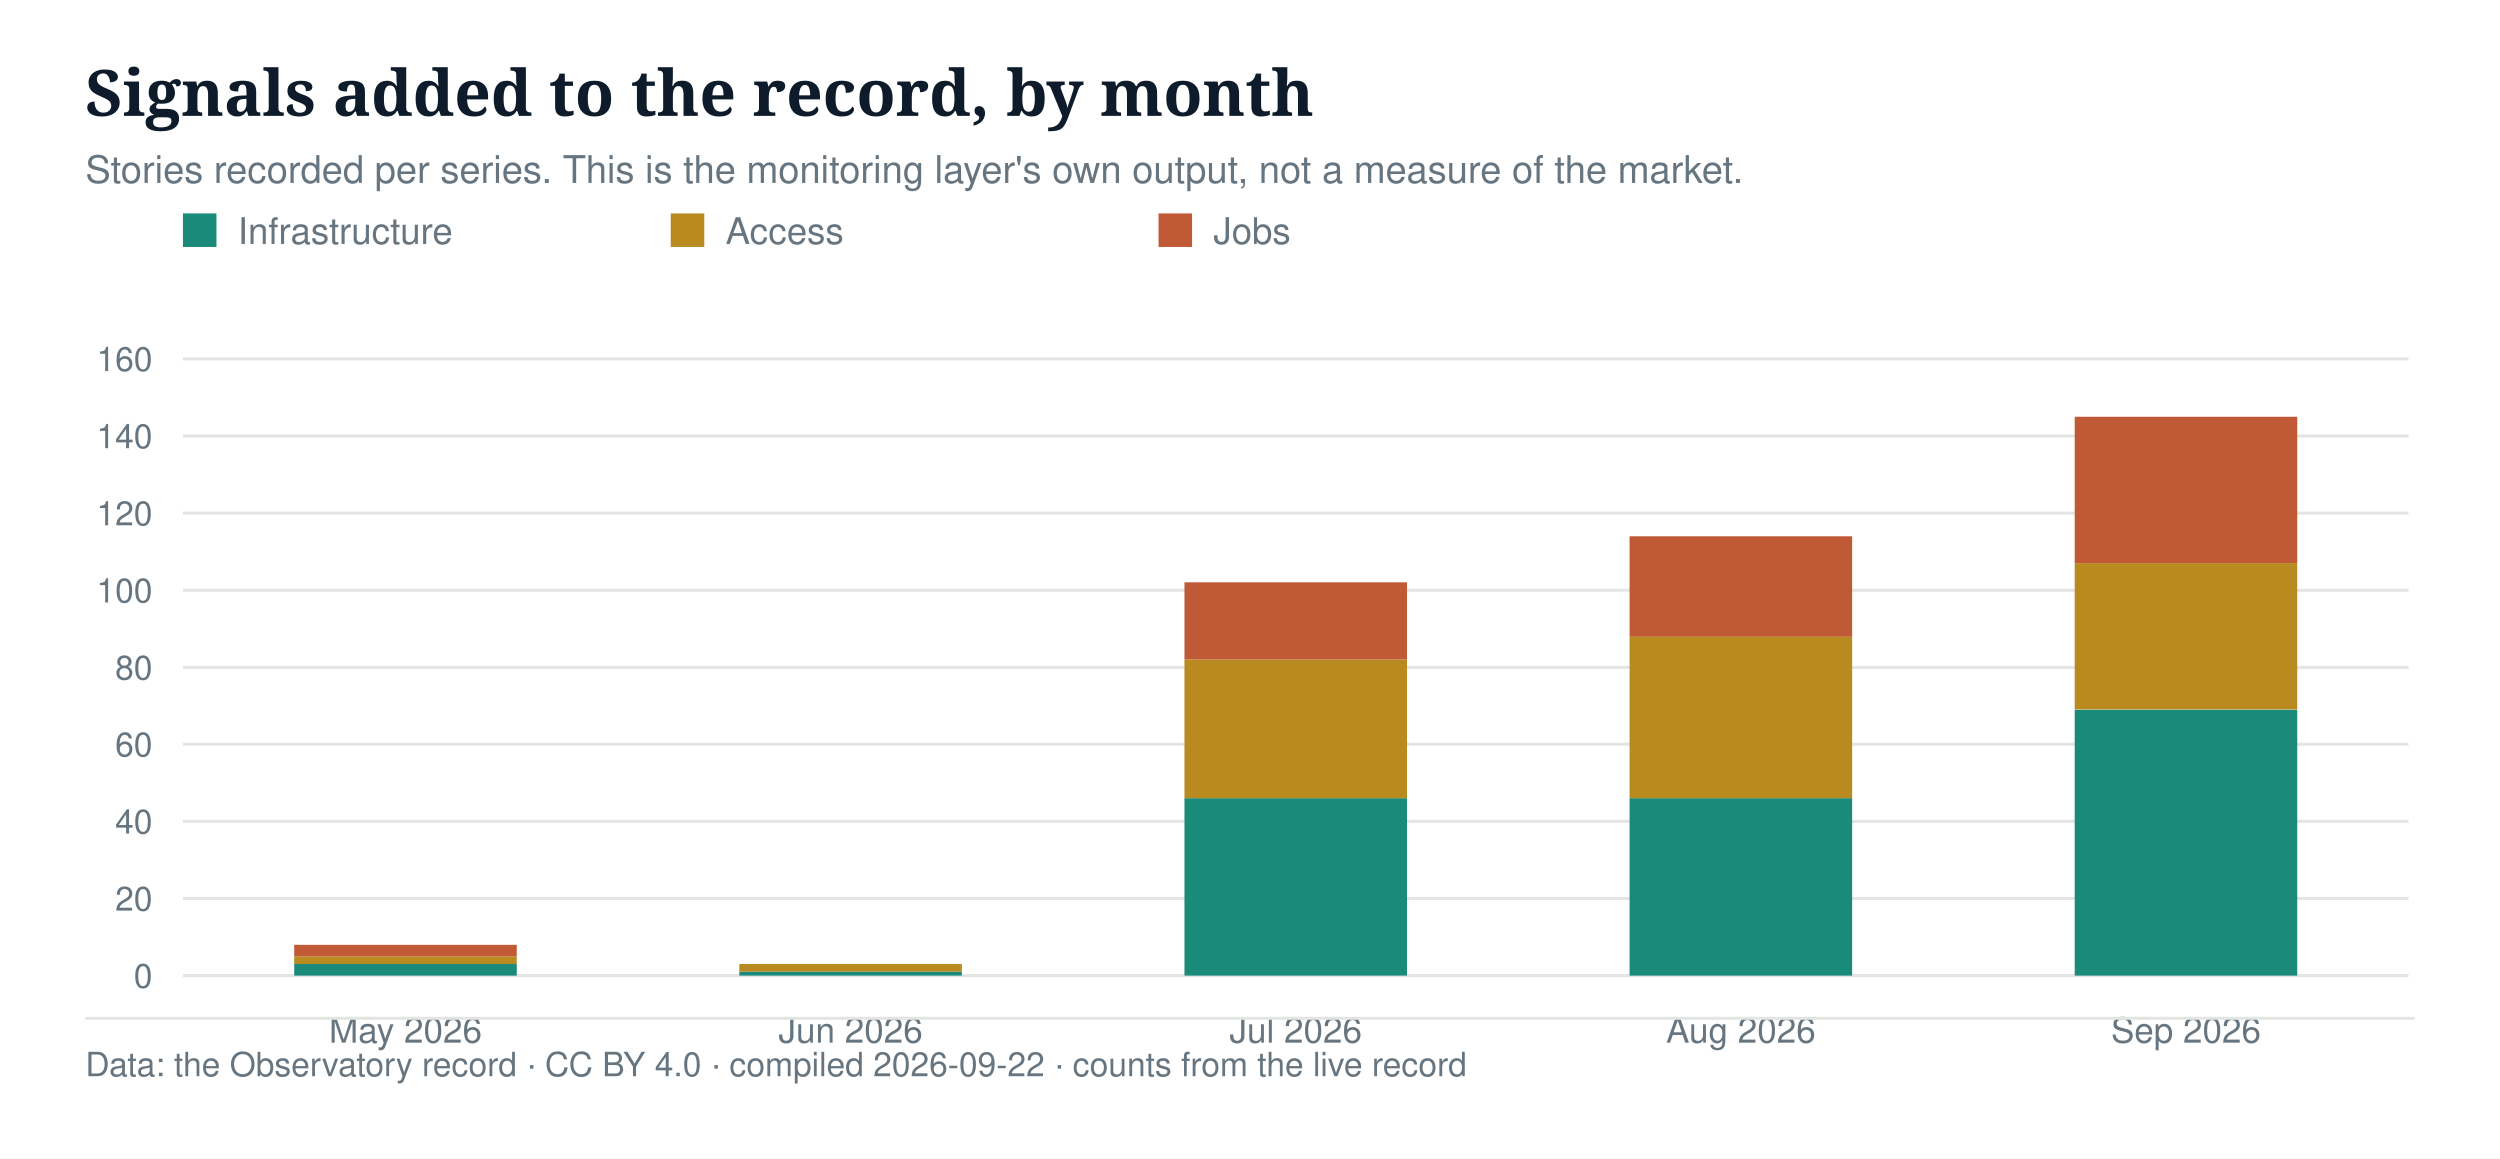
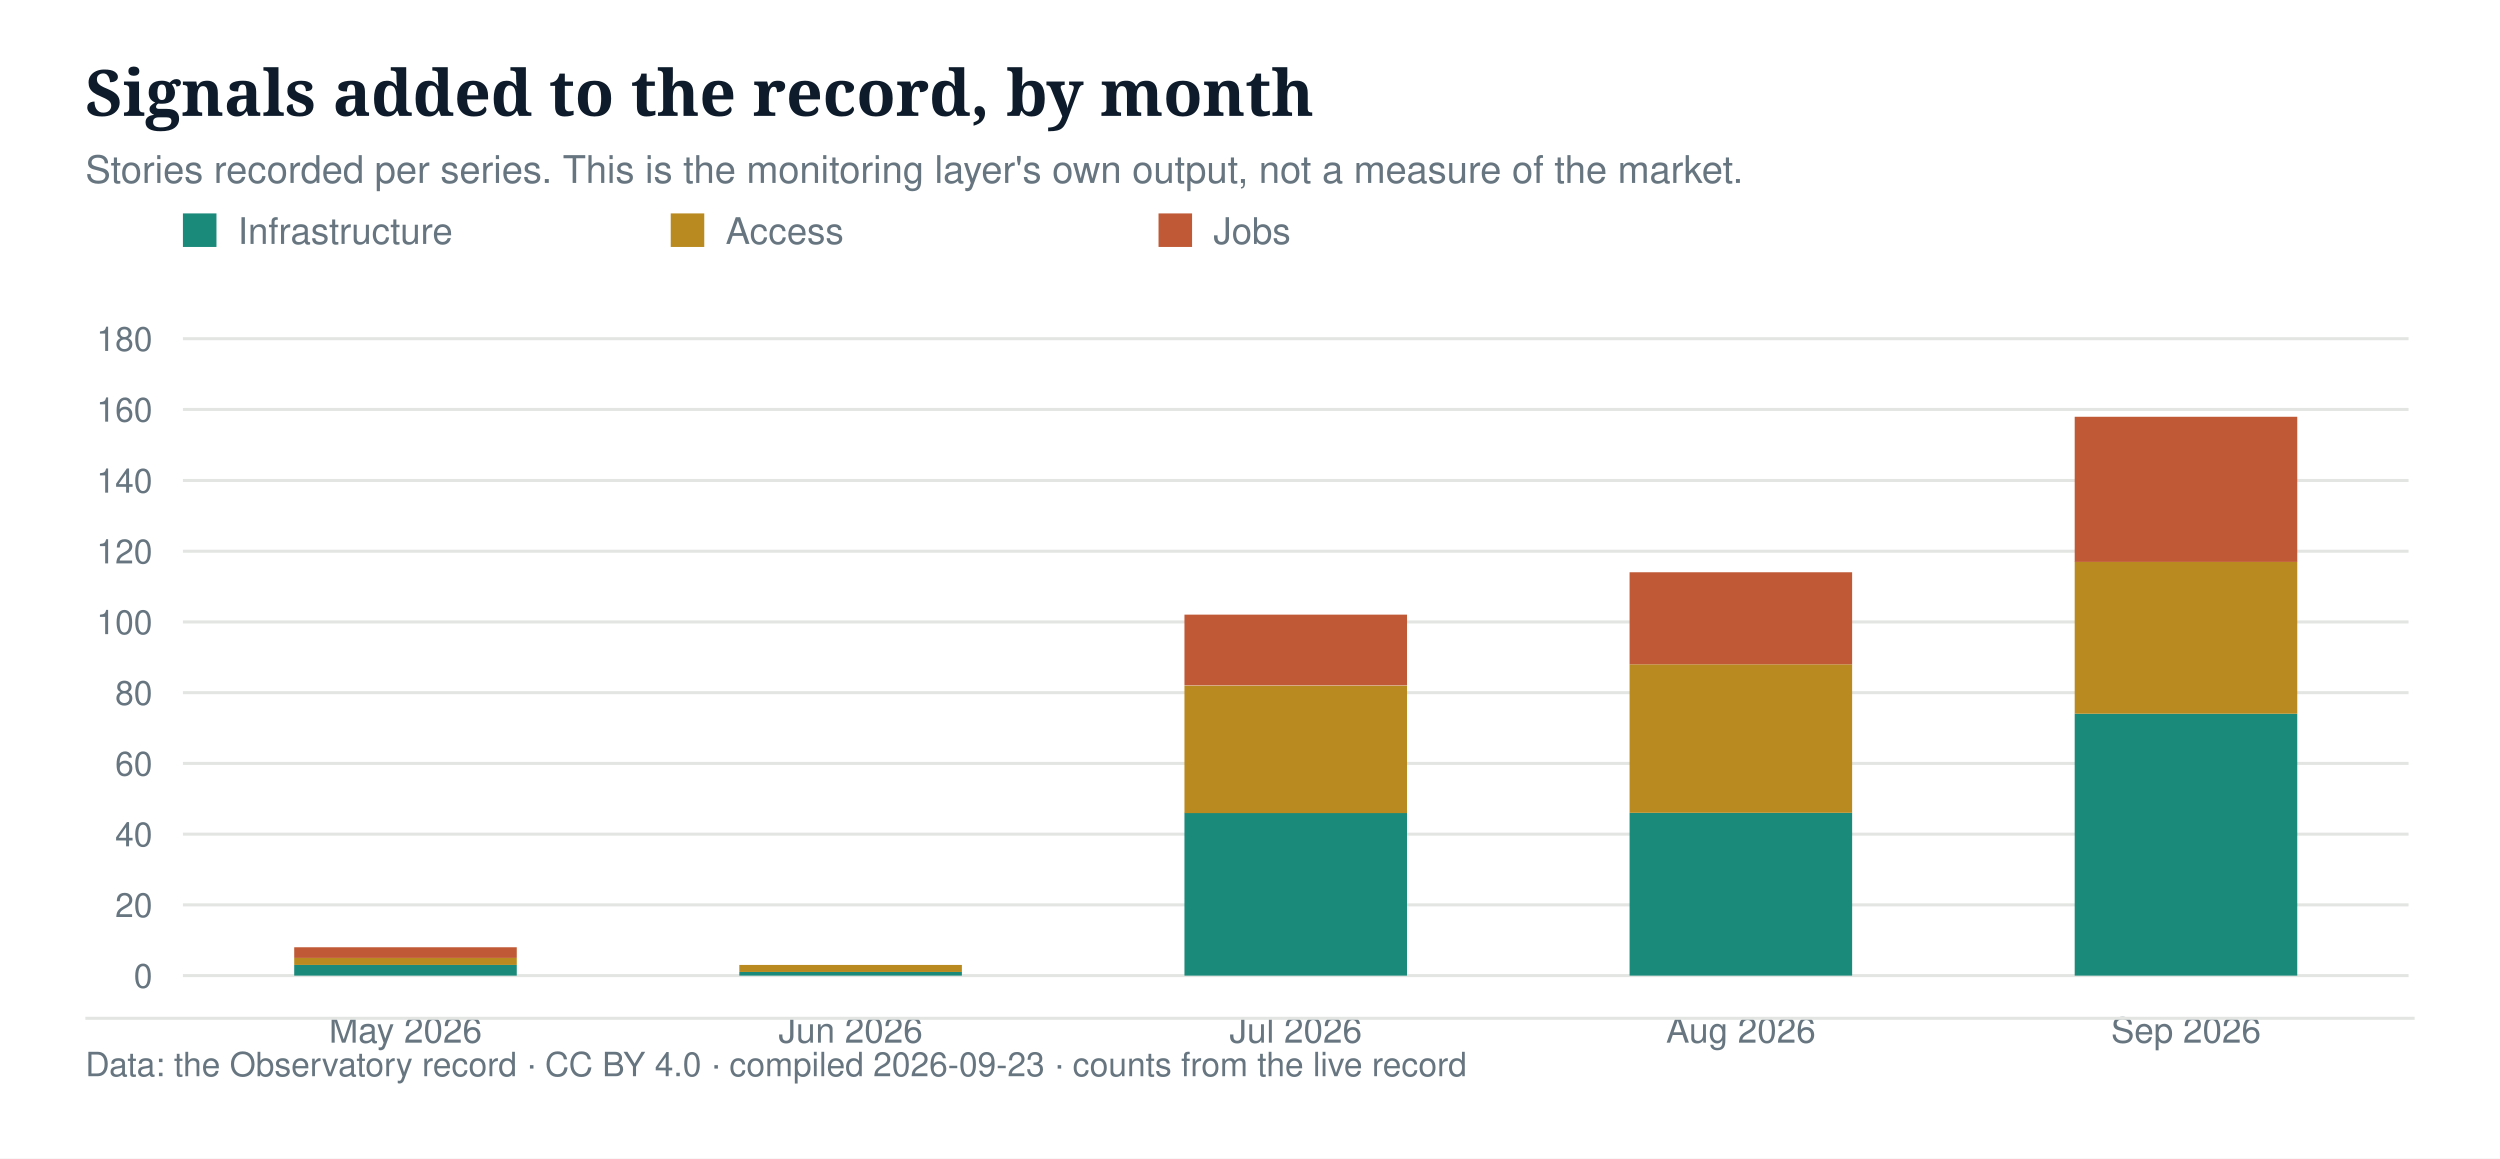
- <svg xmlns="http://www.w3.org/2000/svg" viewBox="0 0 820 380" width="820" height="380" role="img" aria-label="Signals added to the record by month and series: May 8, Jun 3, Jul 102, Aug 114, Sep 145. This measures the monitoring layer, not the market.">
+ <svg xmlns="http://www.w3.org/2000/svg" viewBox="0 0 820 380" width="820" height="380" role="img" aria-label="Signals added to the record by month and series: May 8, Jun 3, Jul 102, Aug 114, Sep 158. This measures the monitoring layer, not the market.">
  <rect width="820" height="380" fill="#FFFFFF" />
  <text x="28" y="38" font-family="'Source Serif 4',Georgia,serif" font-size="21" font-weight="600" fill="#0D1B2A">Signals added to the record, by month</text>
  <text x="28" y="60" font-family="IBM Plex Sans,-apple-system,'Segoe UI',Helvetica,Arial,sans-serif" font-size="12.5" fill="#66757F">Stories recorded per series. This is the monitoring layer's own output, not a measure of the market.</text>
  <line x1="60" y1="320.0" x2="790" y2="320.0" stroke="#E2E5E2" />
  <text x="50" y="324.0" text-anchor="end" font-family="IBM Plex Sans,-apple-system,'Segoe UI',Helvetica,Arial,sans-serif" font-size="11" fill="#66757F">0</text>
-   <line x1="60" y1="294.7" x2="790" y2="294.7" stroke="#E2E5E2" />
-   <text x="50" y="298.7" text-anchor="end" font-family="IBM Plex Sans,-apple-system,'Segoe UI',Helvetica,Arial,sans-serif" font-size="11" fill="#66757F">20</text>
-   <line x1="60" y1="269.4" x2="790" y2="269.4" stroke="#E2E5E2" />
-   <text x="50" y="273.4" text-anchor="end" font-family="IBM Plex Sans,-apple-system,'Segoe UI',Helvetica,Arial,sans-serif" font-size="11" fill="#66757F">40</text>
-   <line x1="60" y1="244.1" x2="790" y2="244.1" stroke="#E2E5E2" />
-   <text x="50" y="248.1" text-anchor="end" font-family="IBM Plex Sans,-apple-system,'Segoe UI',Helvetica,Arial,sans-serif" font-size="11" fill="#66757F">60</text>
-   <line x1="60" y1="218.9" x2="790" y2="218.9" stroke="#E2E5E2" />
-   <text x="50" y="222.9" text-anchor="end" font-family="IBM Plex Sans,-apple-system,'Segoe UI',Helvetica,Arial,sans-serif" font-size="11" fill="#66757F">80</text>
-   <line x1="60" y1="193.6" x2="790" y2="193.6" stroke="#E2E5E2" />
-   <text x="50" y="197.6" text-anchor="end" font-family="IBM Plex Sans,-apple-system,'Segoe UI',Helvetica,Arial,sans-serif" font-size="11" fill="#66757F">100</text>
-   <line x1="60" y1="168.3" x2="790" y2="168.3" stroke="#E2E5E2" />
-   <text x="50" y="172.3" text-anchor="end" font-family="IBM Plex Sans,-apple-system,'Segoe UI',Helvetica,Arial,sans-serif" font-size="11" fill="#66757F">120</text>
-   <line x1="60" y1="143.0" x2="790" y2="143.0" stroke="#E2E5E2" />
-   <text x="50" y="147.0" text-anchor="end" font-family="IBM Plex Sans,-apple-system,'Segoe UI',Helvetica,Arial,sans-serif" font-size="11" fill="#66757F">140</text>
-   <line x1="60" y1="117.7" x2="790" y2="117.7" stroke="#E2E5E2" />
-   <text x="50" y="121.7" text-anchor="end" font-family="IBM Plex Sans,-apple-system,'Segoe UI',Helvetica,Arial,sans-serif" font-size="11" fill="#66757F">160</text>
-   <rect x="96.5" y="316.2" width="73.0" height="3.8" fill="#1A8A7A" />
-   <rect x="96.5" y="313.7" width="73.0" height="2.5" fill="#B98A1F" />
-   <rect x="96.5" y="309.9" width="73.0" height="3.8" fill="#C05A36" />
+   <line x1="60" y1="296.8" x2="790" y2="296.8" stroke="#E2E5E2" />
+   <text x="50" y="300.8" text-anchor="end" font-family="IBM Plex Sans,-apple-system,'Segoe UI',Helvetica,Arial,sans-serif" font-size="11" fill="#66757F">20</text>
+   <line x1="60" y1="273.6" x2="790" y2="273.6" stroke="#E2E5E2" />
+   <text x="50" y="277.6" text-anchor="end" font-family="IBM Plex Sans,-apple-system,'Segoe UI',Helvetica,Arial,sans-serif" font-size="11" fill="#66757F">40</text>
+   <line x1="60" y1="250.4" x2="790" y2="250.4" stroke="#E2E5E2" />
+   <text x="50" y="254.4" text-anchor="end" font-family="IBM Plex Sans,-apple-system,'Segoe UI',Helvetica,Arial,sans-serif" font-size="11" fill="#66757F">60</text>
+   <line x1="60" y1="227.2" x2="790" y2="227.2" stroke="#E2E5E2" />
+   <text x="50" y="231.2" text-anchor="end" font-family="IBM Plex Sans,-apple-system,'Segoe UI',Helvetica,Arial,sans-serif" font-size="11" fill="#66757F">80</text>
+   <line x1="60" y1="204.0" x2="790" y2="204.0" stroke="#E2E5E2" />
+   <text x="50" y="208.0" text-anchor="end" font-family="IBM Plex Sans,-apple-system,'Segoe UI',Helvetica,Arial,sans-serif" font-size="11" fill="#66757F">100</text>
+   <line x1="60" y1="180.8" x2="790" y2="180.8" stroke="#E2E5E2" />
+   <text x="50" y="184.8" text-anchor="end" font-family="IBM Plex Sans,-apple-system,'Segoe UI',Helvetica,Arial,sans-serif" font-size="11" fill="#66757F">120</text>
+   <line x1="60" y1="157.6" x2="790" y2="157.6" stroke="#E2E5E2" />
+   <text x="50" y="161.6" text-anchor="end" font-family="IBM Plex Sans,-apple-system,'Segoe UI',Helvetica,Arial,sans-serif" font-size="11" fill="#66757F">140</text>
+   <line x1="60" y1="134.3" x2="790" y2="134.3" stroke="#E2E5E2" />
+   <text x="50" y="138.3" text-anchor="end" font-family="IBM Plex Sans,-apple-system,'Segoe UI',Helvetica,Arial,sans-serif" font-size="11" fill="#66757F">160</text>
+   <line x1="60" y1="111.1" x2="790" y2="111.1" stroke="#E2E5E2" />
+   <text x="50" y="115.1" text-anchor="end" font-family="IBM Plex Sans,-apple-system,'Segoe UI',Helvetica,Arial,sans-serif" font-size="11" fill="#66757F">180</text>
+   <rect x="96.5" y="316.5" width="73.0" height="3.5" fill="#1A8A7A" />
+   <rect x="96.5" y="314.2" width="73.0" height="2.3" fill="#B98A1F" />
+   <rect x="96.5" y="310.7" width="73.0" height="3.5" fill="#C05A36" />
  <text x="133.0" y="342" text-anchor="middle" font-family="IBM Plex Sans,-apple-system,'Segoe UI',Helvetica,Arial,sans-serif" font-size="11.5" fill="#66757F">May 2026</text>
-   <rect x="242.5" y="318.7" width="73.0" height="1.3" fill="#1A8A7A" />
-   <rect x="242.5" y="316.2" width="73.0" height="2.5" fill="#B98A1F" />
+   <rect x="242.5" y="318.8" width="73.0" height="1.2" fill="#1A8A7A" />
+   <rect x="242.5" y="316.5" width="73.0" height="2.3" fill="#B98A1F" />
  <text x="279.0" y="342" text-anchor="middle" font-family="IBM Plex Sans,-apple-system,'Segoe UI',Helvetica,Arial,sans-serif" font-size="11.5" fill="#66757F">Jun 2026</text>
-   <rect x="388.5" y="261.8" width="73.0" height="58.2" fill="#1A8A7A" />
-   <rect x="388.5" y="216.3" width="73.0" height="45.5" fill="#B98A1F" />
-   <rect x="388.5" y="191.0" width="73.0" height="25.3" fill="#C05A36" />
+   <rect x="388.5" y="266.6" width="73.0" height="53.4" fill="#1A8A7A" />
+   <rect x="388.5" y="224.9" width="73.0" height="41.8" fill="#B98A1F" />
+   <rect x="388.5" y="201.6" width="73.0" height="23.2" fill="#C05A36" />
  <text x="425.0" y="342" text-anchor="middle" font-family="IBM Plex Sans,-apple-system,'Segoe UI',Helvetica,Arial,sans-serif" font-size="11.5" fill="#66757F">Jul 2026</text>
-   <rect x="534.5" y="261.8" width="73.0" height="58.2" fill="#1A8A7A" />
-   <rect x="534.5" y="208.7" width="73.0" height="53.1" fill="#B98A1F" />
-   <rect x="534.5" y="175.9" width="73.0" height="32.9" fill="#C05A36" />
+   <rect x="534.5" y="266.6" width="73.0" height="53.4" fill="#1A8A7A" />
+   <rect x="534.5" y="217.9" width="73.0" height="48.7" fill="#B98A1F" />
+   <rect x="534.5" y="187.7" width="73.0" height="30.2" fill="#C05A36" />
  <text x="571.0" y="342" text-anchor="middle" font-family="IBM Plex Sans,-apple-system,'Segoe UI',Helvetica,Arial,sans-serif" font-size="11.5" fill="#66757F">Aug 2026</text>
-   <rect x="680.5" y="232.8" width="73.0" height="87.2" fill="#1A8A7A" />
-   <rect x="680.5" y="184.7" width="73.0" height="48.0" fill="#B98A1F" />
-   <rect x="680.5" y="136.7" width="73.0" height="48.0" fill="#C05A36" />
+   <rect x="680.5" y="234.1" width="73.0" height="85.9" fill="#1A8A7A" />
+   <rect x="680.5" y="184.2" width="73.0" height="49.9" fill="#B98A1F" />
+   <rect x="680.5" y="136.7" width="73.0" height="47.6" fill="#C05A36" />
  <text x="717.0" y="342" text-anchor="middle" font-family="IBM Plex Sans,-apple-system,'Segoe UI',Helvetica,Arial,sans-serif" font-size="11.5" fill="#66757F">Sep 2026</text>
  <rect x="60" y="70" width="11" height="11" fill="#1A8A7A" />
  <text x="78" y="80" font-family="IBM Plex Sans,-apple-system,'Segoe UI',Helvetica,Arial,sans-serif" font-size="12" fill="#66757F">Infrastructure</text>
  <rect x="220" y="70" width="11" height="11" fill="#B98A1F" />
  <text x="238" y="80" font-family="IBM Plex Sans,-apple-system,'Segoe UI',Helvetica,Arial,sans-serif" font-size="12" fill="#66757F">Access</text>
  <rect x="380" y="70" width="11" height="11" fill="#C05A36" />
  <text x="398" y="80" font-family="IBM Plex Sans,-apple-system,'Segoe UI',Helvetica,Arial,sans-serif" font-size="12" fill="#66757F">Jobs</text>
  <line x1="28" y1="334" x2="792" y2="334" stroke="#E2E5E2" />
-   <text x="28" y="353" font-family="IBM Plex Sans,-apple-system,'Segoe UI',Helvetica,Arial,sans-serif" font-size="11" fill="#66757F">Data: the Observatory record · CC BY 4.0 · compiled 2026-09-22 · counts from the live record</text>
+   <text x="28" y="353" font-family="IBM Plex Sans,-apple-system,'Segoe UI',Helvetica,Arial,sans-serif" font-size="11" fill="#66757F">Data: the Observatory record · CC BY 4.0 · compiled 2026-09-23 · counts from the live record</text>
</svg>
